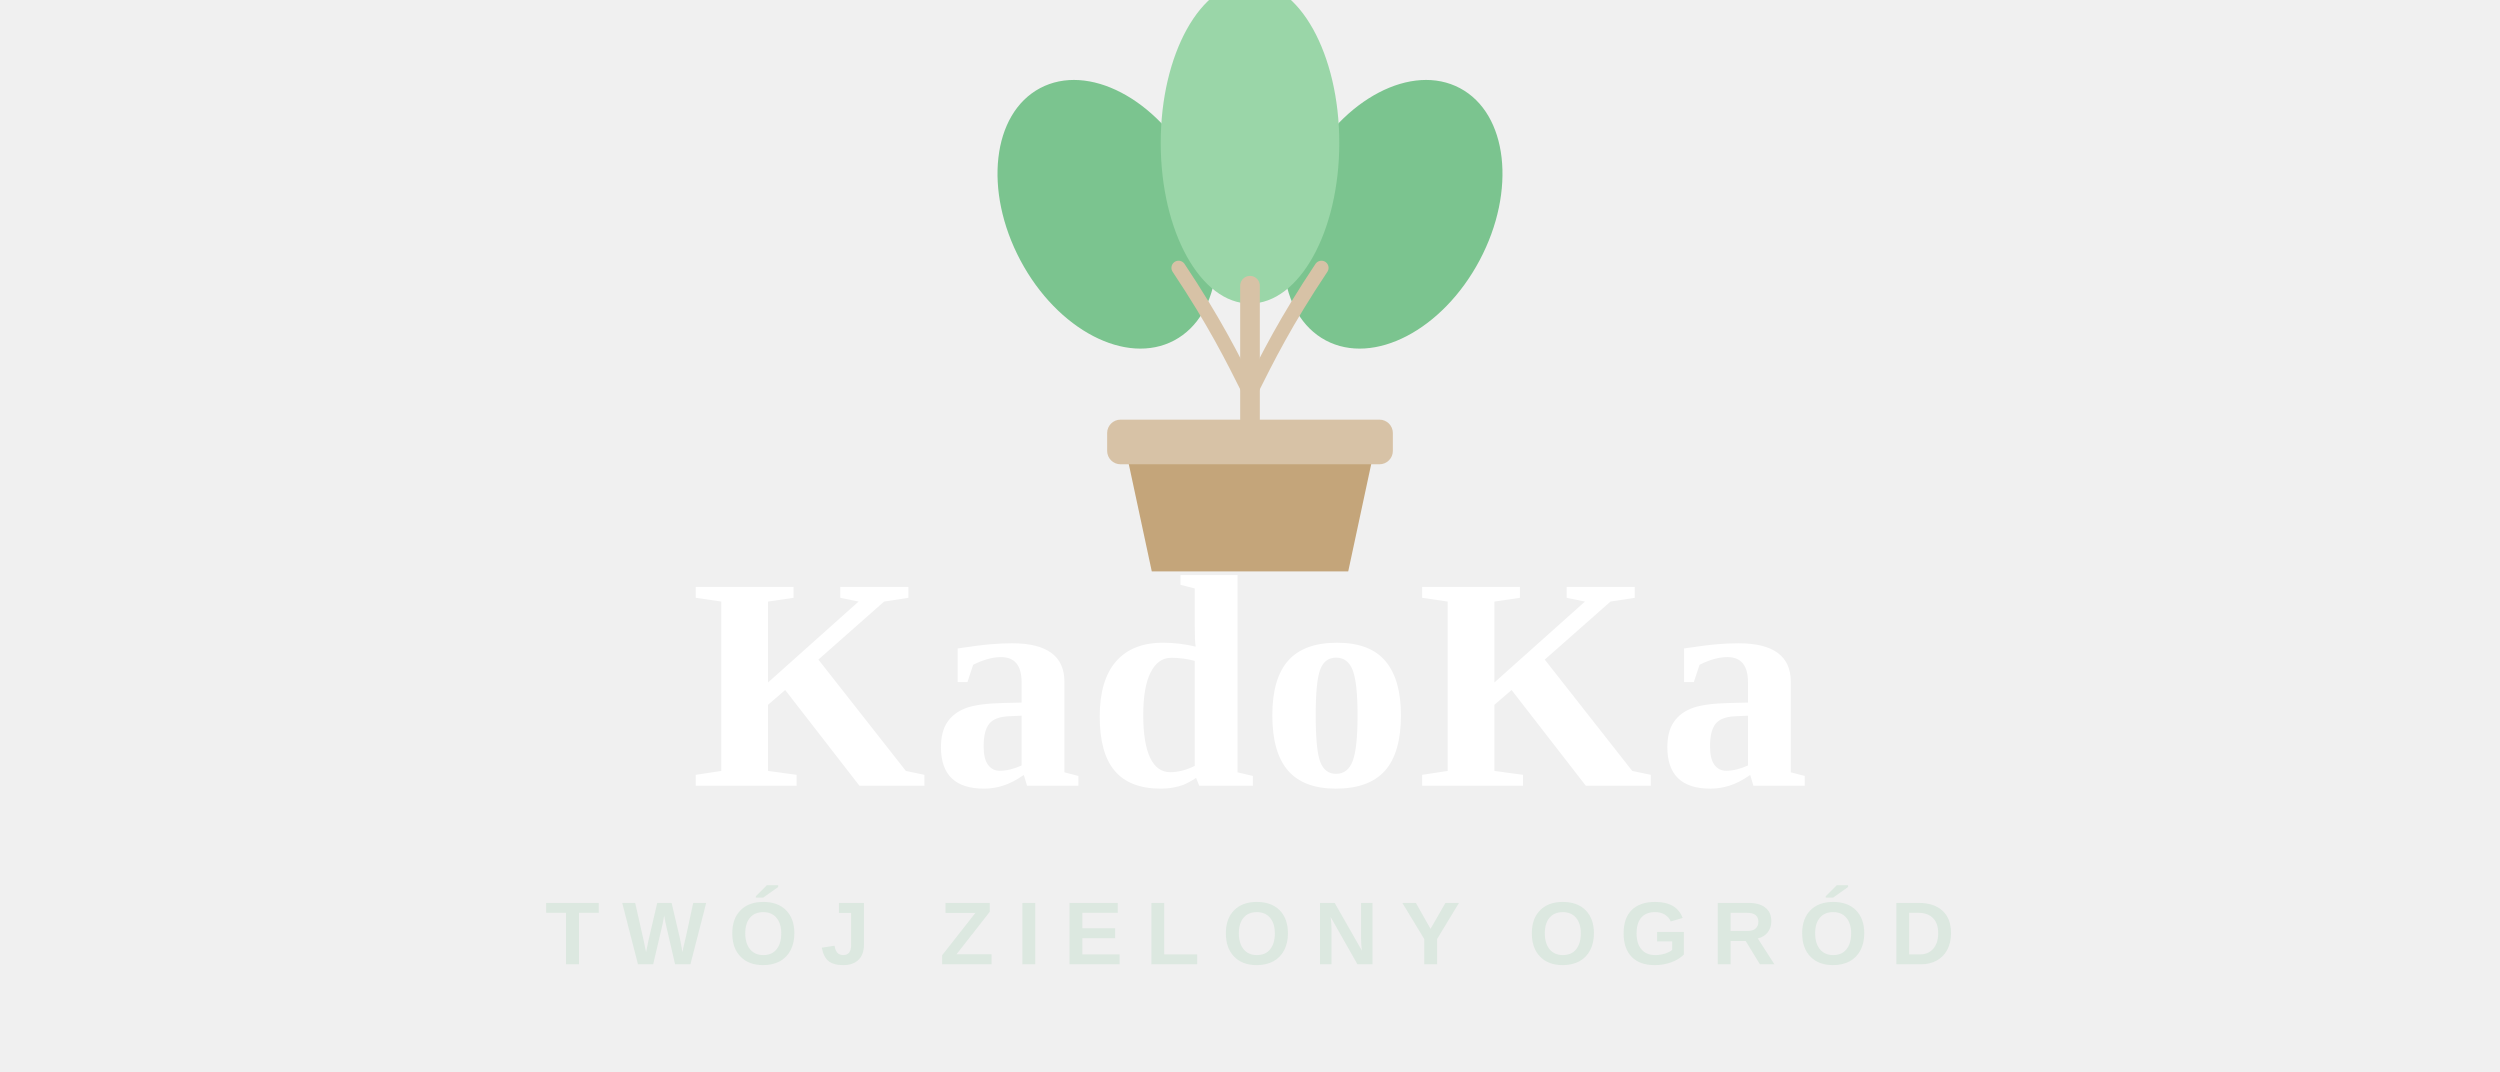
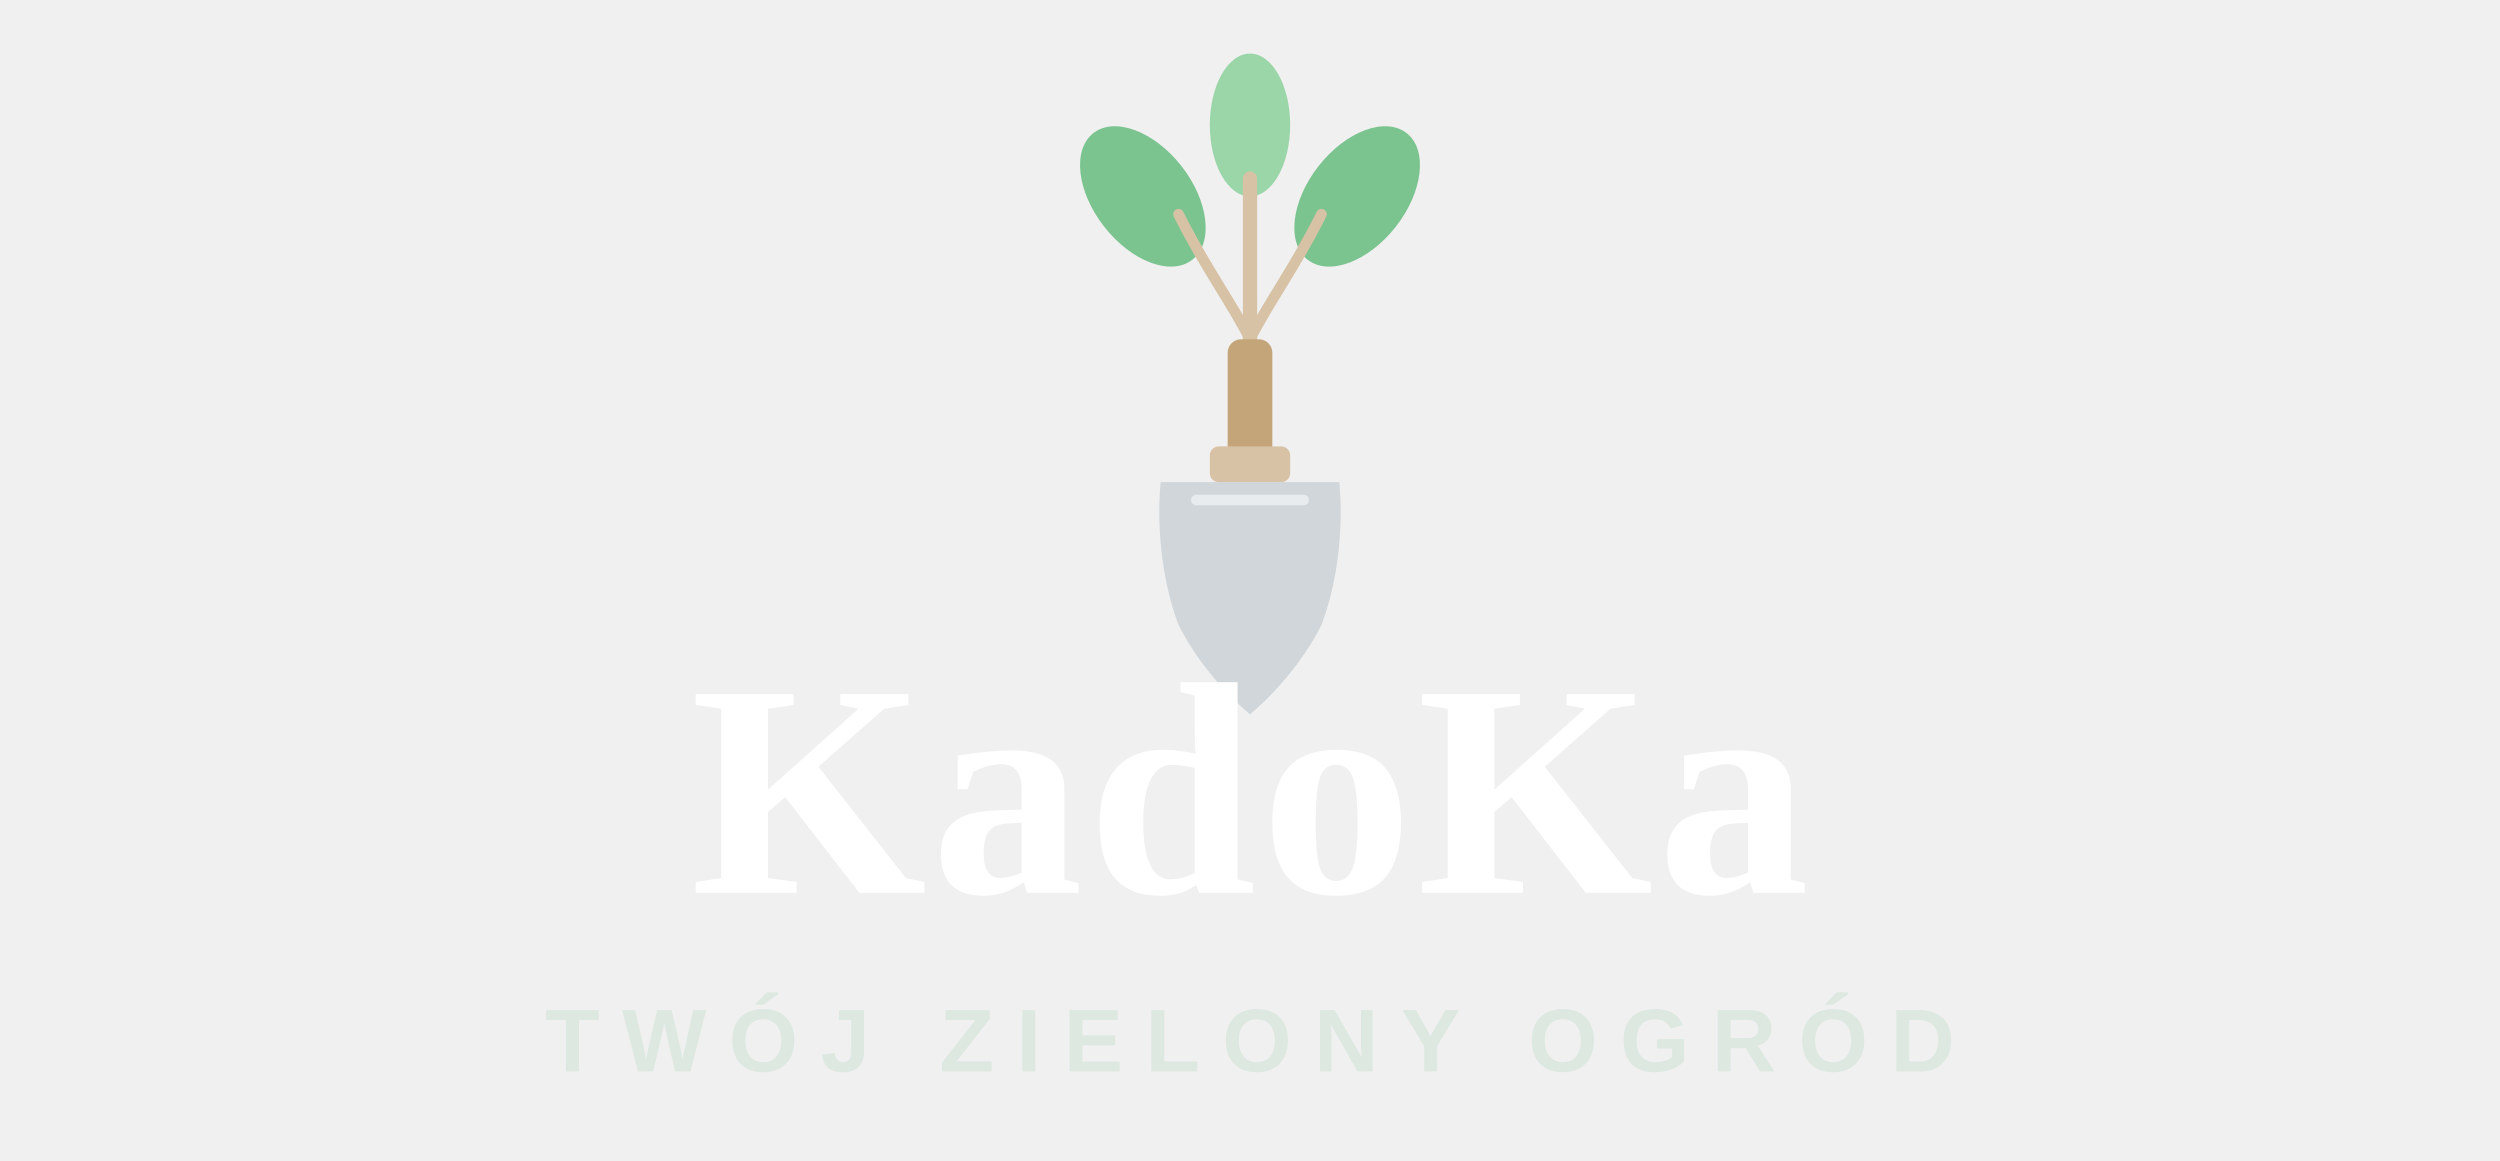
- <svg xmlns="http://www.w3.org/2000/svg" viewBox="0 0 280 120" fill="none" role="img" aria-label="KadoKa — Twój zielony ogród">
-   <g transform="translate(112, 2)">
-     <ellipse cx="12" cy="22" rx="11" ry="16" fill="#7BC48F" transform="rotate(-28 12 22)" />
-     <ellipse cx="44" cy="22" rx="11" ry="16" fill="#7BC48F" transform="rotate(28 44 22)" />
-     <ellipse cx="28" cy="14" rx="10" ry="18" fill="#9AD6A8" />
-     <path d="M28 30 C28 38 28 42 28 48" stroke="#D7C2A6" stroke-width="2.2" stroke-linecap="round" />
-     <path d="M20 28 C24 34 26 38 28 42" stroke="#D7C2A6" stroke-width="1.6" stroke-linecap="round" />
-     <path d="M36 28 C32 34 30 38 28 42" stroke="#D7C2A6" stroke-width="1.6" stroke-linecap="round" />
-     <path d="M14 48 H42 L39 62 H17 Z" fill="#C4A57A" />
-     <rect x="12" y="45" width="32" height="5" rx="1.5" fill="#D7C2A6" />
+ <svg xmlns="http://www.w3.org/2000/svg" viewBox="0 0 280 130" fill="none" role="img" aria-label="KadoKa — Twój zielony ogród">
+   <g transform="translate(118, 4)">
+     <ellipse cx="10" cy="18" rx="5.5" ry="9" fill="#7BC48F" transform="rotate(-38 10 18)" />
+     <ellipse cx="34" cy="18" rx="5.5" ry="9" fill="#7BC48F" transform="rotate(38 34 18)" />
+     <ellipse cx="22" cy="10" rx="4.5" ry="8" fill="#9AD6A8" />
+     <path d="M22 16 V34" stroke="#D7C2A6" stroke-width="1.6" stroke-linecap="round" />
+     <path d="M14 20 C17 26 20 30 22 34" stroke="#D7C2A6" stroke-width="1.2" stroke-linecap="round" />
+     <path d="M30 20 C27 26 24 30 22 34" stroke="#D7C2A6" stroke-width="1.2" stroke-linecap="round" />
+     <rect x="19.5" y="34" width="5" height="14" rx="1.5" fill="#C4A57A" />
+     <rect x="17.5" y="46" width="9" height="4" rx="1" fill="#D7C2A6" />
+     <path d="M12 50 H32 C32 50 33 58 30 66 C27 72 22 76 22 76 C22 76 17 72 14 66 C11 58 12 50 12 50Z" fill="#D0D6DA" />
+     <path d="M16 52 H28" stroke="#E8ECEF" stroke-width="1.2" stroke-linecap="round" />
  </g>
-   <text x="140" y="88" text-anchor="middle" fill="#FFFFFF" font-family="Georgia, 'Times New Roman', serif" font-size="34" font-weight="700" letter-spacing="0.5">KadoKa</text>
-   <text x="140" y="108" text-anchor="middle" fill="#DCE8E0" font-family="Arial, Helvetica, sans-serif" font-size="10" font-weight="600" letter-spacing="2.5">TWÓJ ZIELONY OGRÓD</text>
+   <text x="140" y="100" text-anchor="middle" fill="#FFFFFF" font-family="Georgia, 'Times New Roman', serif" font-size="34" font-weight="700" letter-spacing="0.5">KadoKa</text>
+   <text x="140" y="120" text-anchor="middle" fill="#DCE8E0" font-family="Arial, Helvetica, sans-serif" font-size="10" font-weight="600" letter-spacing="2.5">TWÓJ ZIELONY OGRÓD</text>
</svg>
